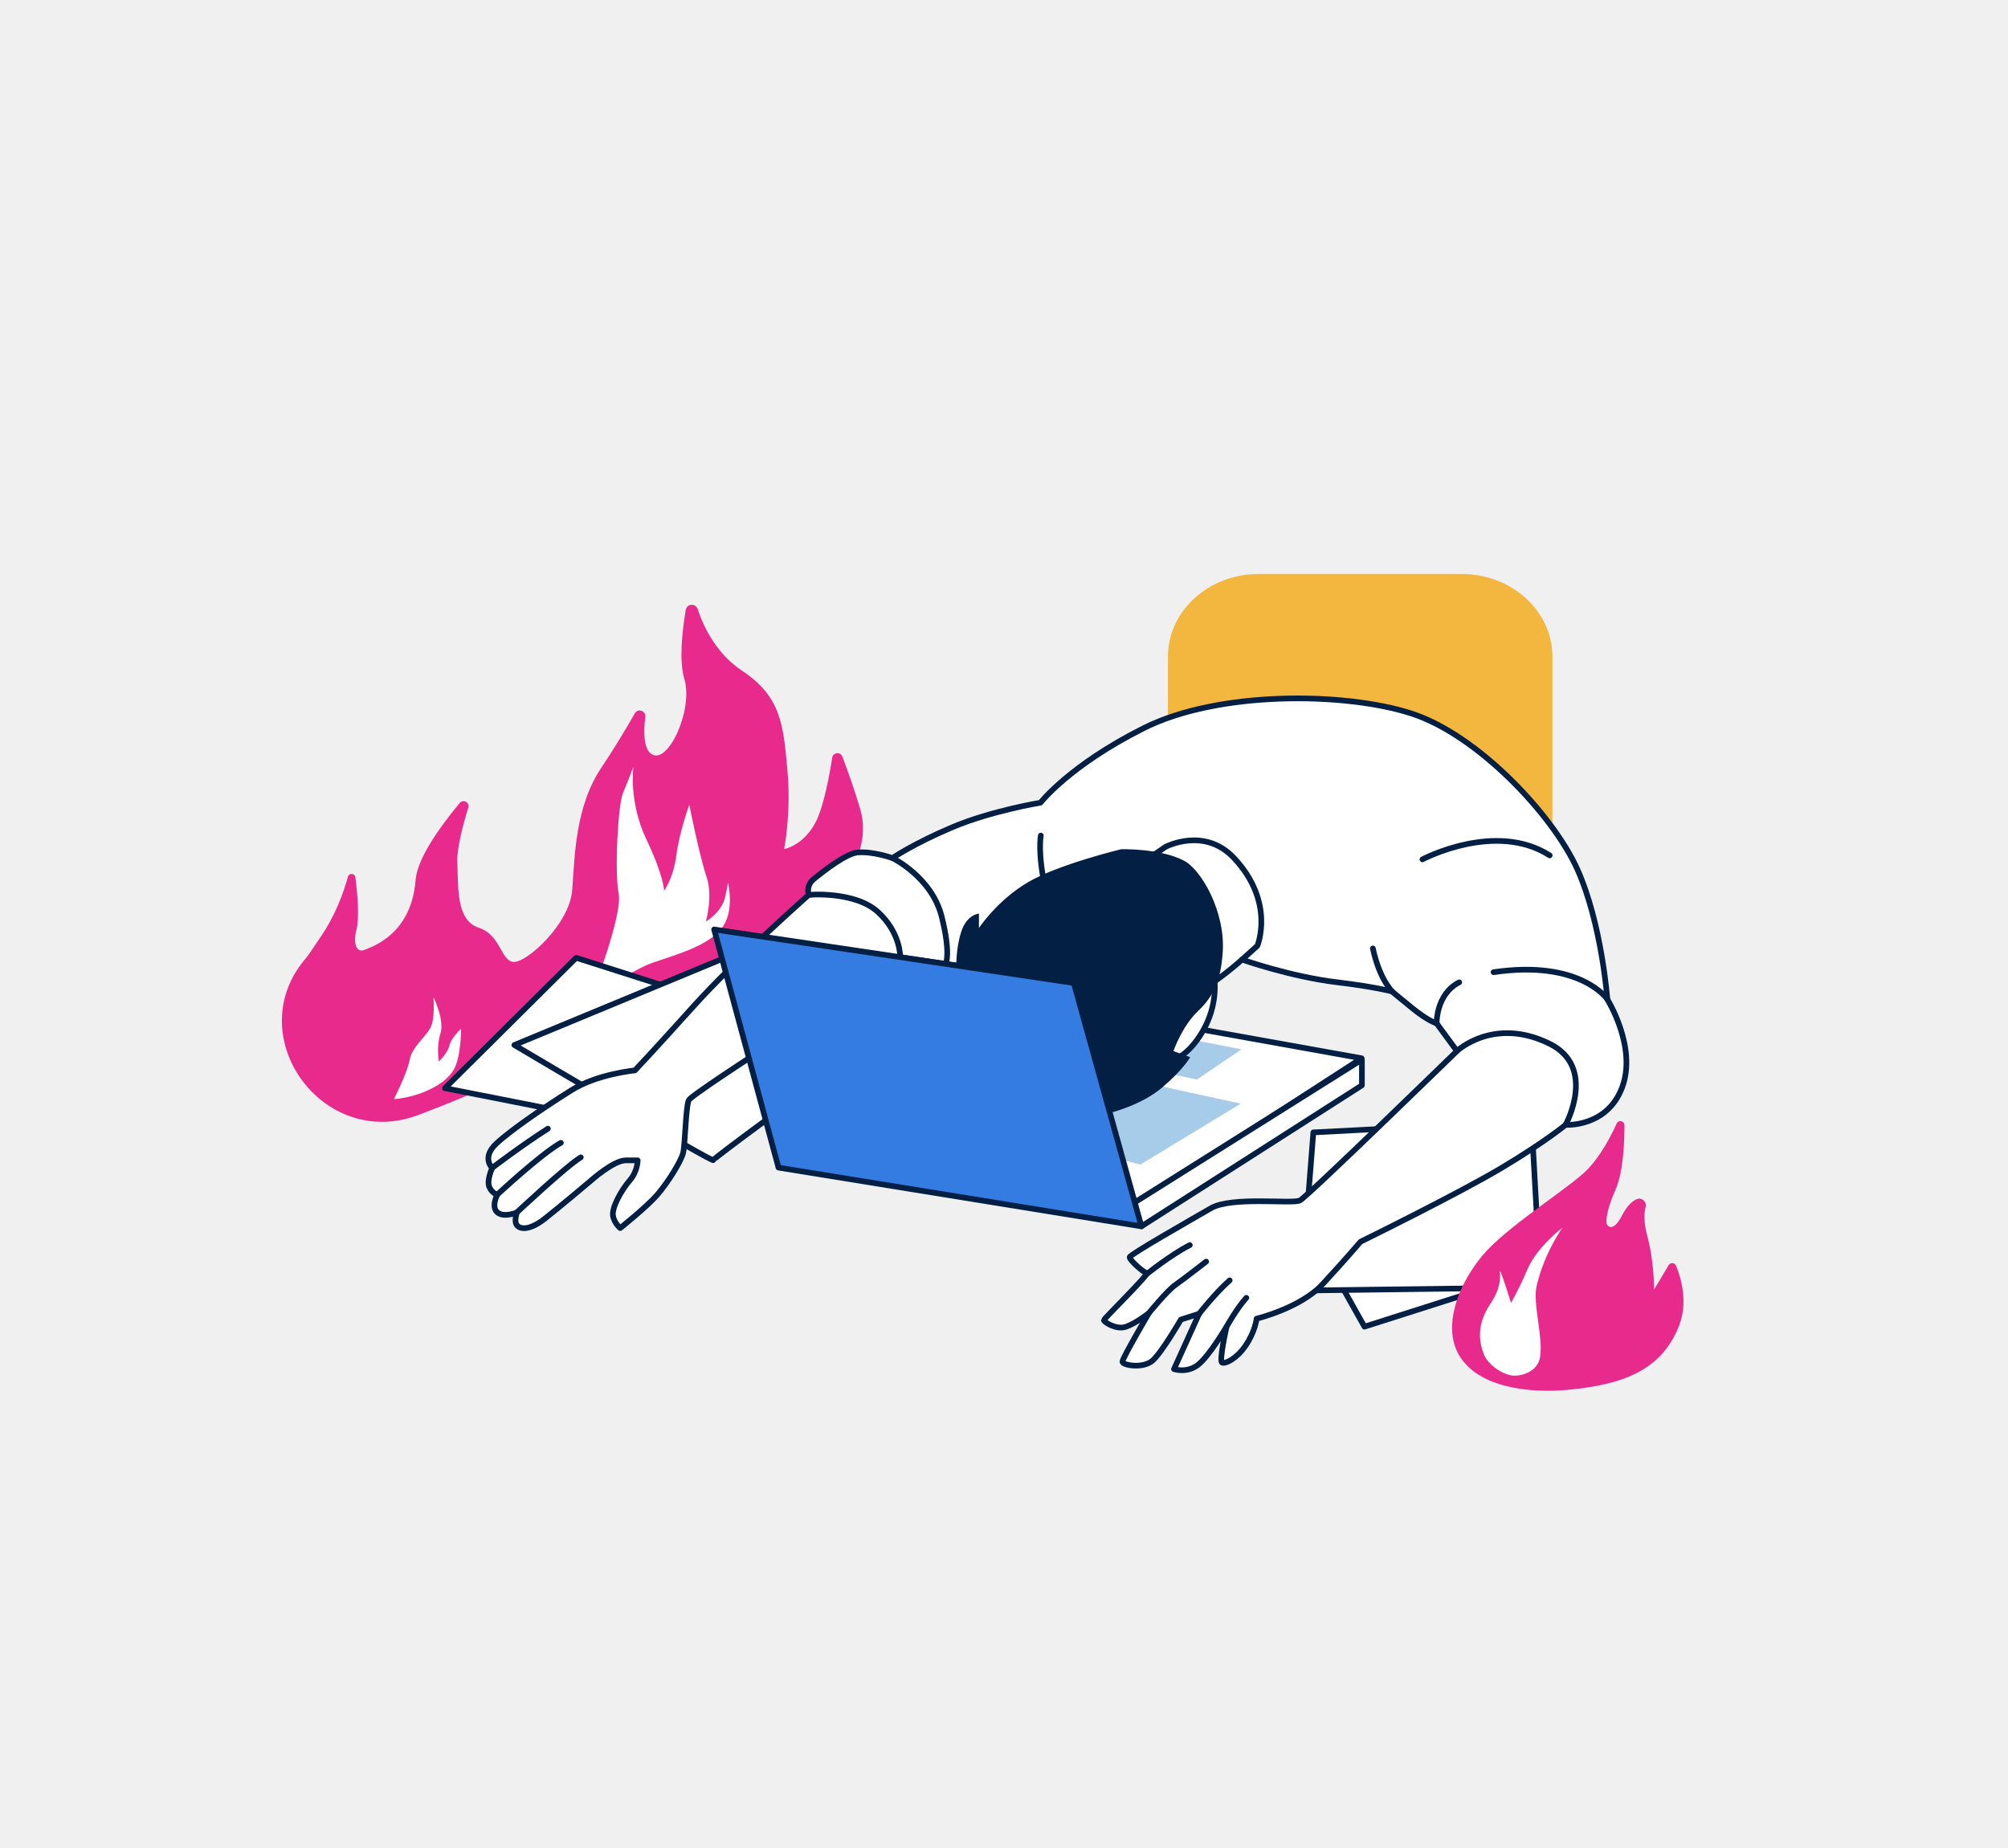
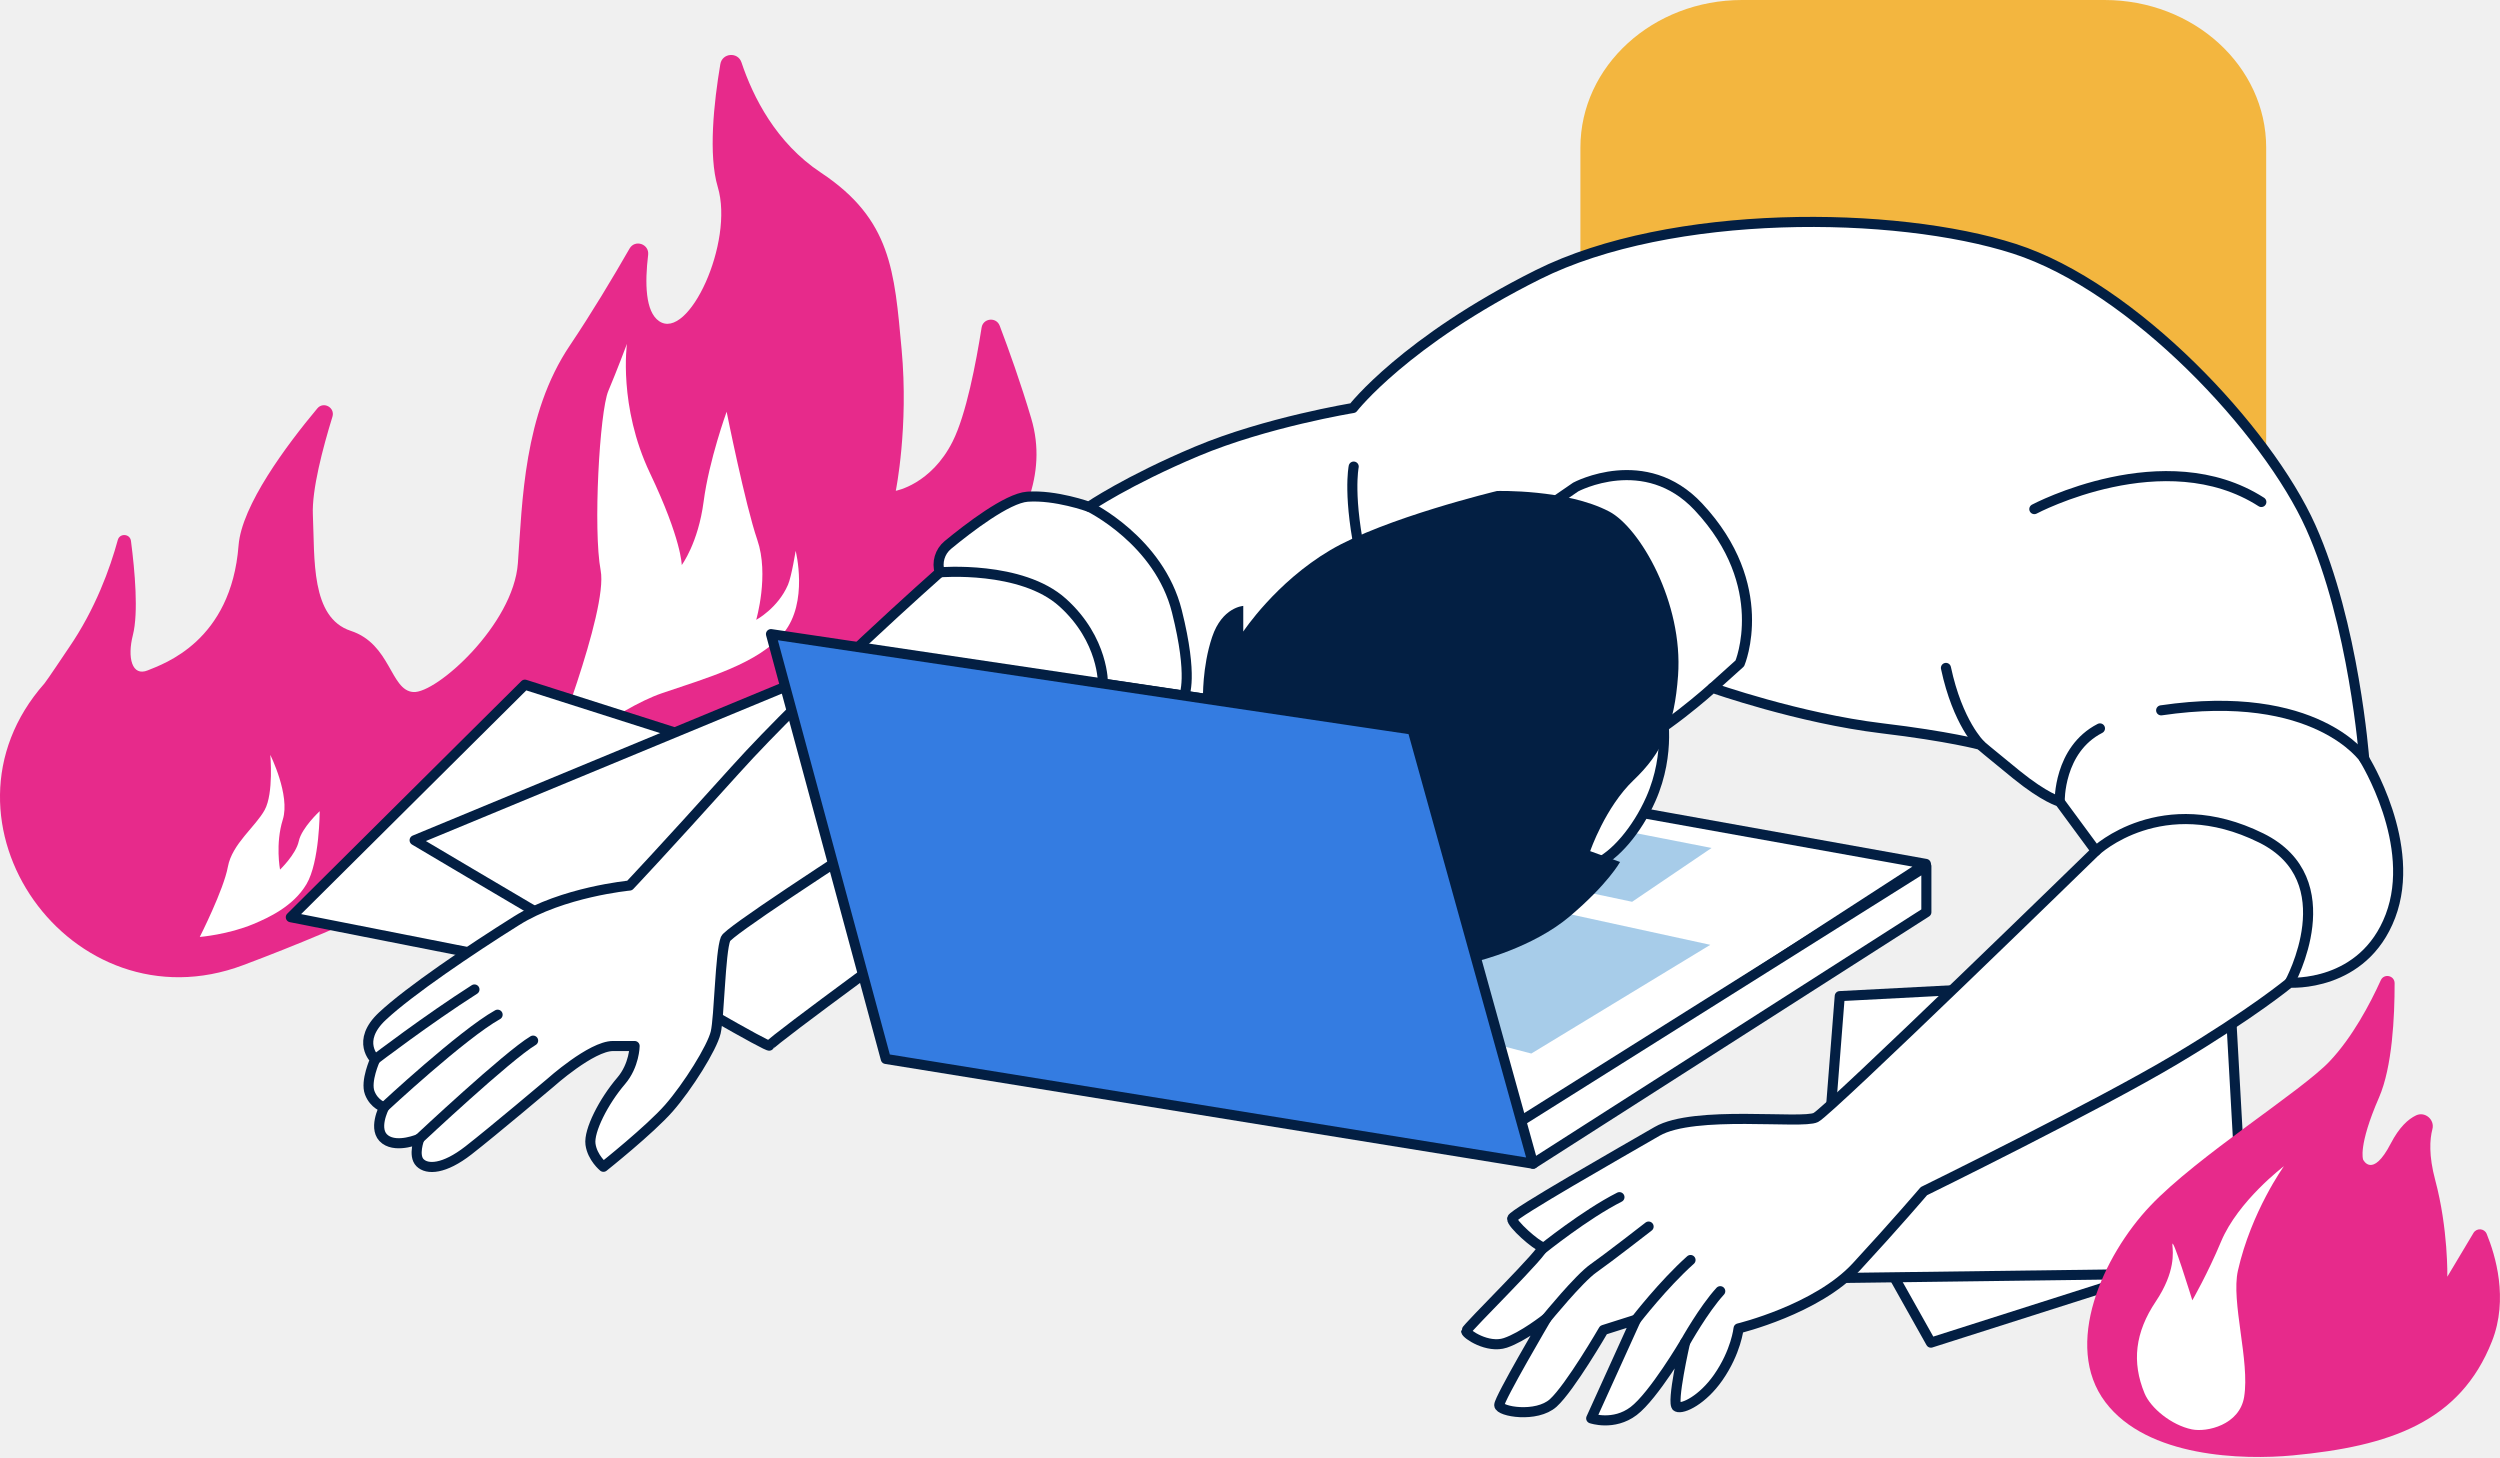
- <svg xmlns="http://www.w3.org/2000/svg" version="1.1" x="0px" y="0px" viewBox="0 0 709.97 653.29" style="enable-background:new 0 0 709.97 653.29;" xml:space="preserve" preserveAspectRatio="none">
+ <svg xmlns="http://www.w3.org/2000/svg" version="1.1" x="0px" y="0px" style="enable-background:new 0 0 709.97 653.29;" xml:space="preserve" preserveAspectRatio="none" viewBox="99.67 202.96 495.57 288.82">
  <style type="text/css">
	.st0{fill:#E72A8B;}
	.st1{fill:#FFFFFF;}
	.st2{fill:#FFFFFF;stroke:#031F43;stroke-width:2;stroke-linecap:round;stroke-linejoin:round;stroke-miterlimit:10;}
	.st3{fill:none;stroke:#031F43;stroke-width:2;stroke-linecap:round;stroke-linejoin:round;stroke-miterlimit:10;}
	.st4{fill:#F3B63F;}
	.st5{fill:#A7CCE9;}
	.st6{fill:#031F43;}
	.st7{fill:#347CE1;stroke:#031F43;stroke-width:2;stroke-linecap:round;stroke-linejoin:round;stroke-miterlimit:10;}
</style>
  <g>
    <g>
      <path class="st0" d="M147.87,394.28c-34.08,12.8-63.5-28.56-39.39-55.84c0.45-0.51,4.44-6.5,4.82-7.05    c5.3-7.71,8.2-15.82,9.72-21.39c0.38-1.4,2.42-1.26,2.61,0.18c0.78,5.98,1.51,14.23,0.38,18.67c-1.14,4.47-0.19,8.29,2.96,6.99    c3.16-1.3,16.52-5.75,17.99-24.76c0.62-7.94,9.5-19.84,15.61-27.16c1.22-1.46,3.56-0.18,3,1.64c-1.91,6.2-4.1,14.48-3.88,19.45    c0.39,8.7-0.46,20.38,7.51,23c7.97,2.62,7.82,11.8,12.39,12.13s19.86-13.35,20.74-25.54c0.89-12.18,1.13-29.52,10.29-43.14    c4.31-6.41,8.56-13.5,11.84-19.22c1.08-1.89,3.95-0.91,3.69,1.25c-0.67,5.55-0.57,11.26,2.17,13.13c5.83,4,14.92-15.64,11.63-26.6    c-1.89-6.32-0.78-16.69,0.51-24.35c0.37-2.22,3.48-2.48,4.19-0.34c2.3,6.87,6.86,15.96,15.73,21.84    c14.01,9.28,14.58,19.58,16.01,35c1.43,15.41-1.15,28.08-1.15,28.08s6.98-1.25,11.26-9.75c2.7-5.35,4.66-15.68,5.75-22.6    c0.3-1.89,2.91-2.16,3.59-0.37c1.77,4.67,4.17,11.34,6.25,18.37c3.39,11.42-2.08,21.17-7.78,29.43s-24.04,27.99-41.64,31.3    s-34.23,8.87-46.27,17.41C191.23,376.25,168.81,386.42,147.87,394.28z" />
      <path class="st1" d="M208.24,354.32c0,0,12.02-30.24,10.5-38.27s-0.22-31.48,1.52-35.6c1.74-4.12,3.69-9.33,3.69-9.33    s-1.74,12.37,4.56,25.62c6.3,13.24,6.3,18.23,6.3,18.23s3.26-4.34,4.34-12.59s4.56-17.8,4.56-17.8s3.69,18.45,6.08,25.4    c2.39,6.95-0.22,15.85-0.22,15.85s4.29-2.29,6.3-6.95c0.71-1.64,1.52-6.73,1.52-6.73s2.6,10.2-2.39,16.28    c-4.99,6.08-15.2,8.9-24.1,11.94C221.99,343.4,208.24,354.32,208.24,354.32z" />
      <path class="st1" d="M149.9,386.13c3-1.26,7.9-3.49,10.52-7.9c2.62-4.41,2.62-14.47,2.62-14.47s-3.58,3.31-4.14,5.93    c-0.55,2.62-3.72,5.65-3.72,5.65s-0.96-5.1,0.55-9.92s-2.48-12.82-2.48-12.82s0.69,7.58-1.1,10.89c-1.79,3.31-6.48,6.75-7.31,11.3    s-5.57,13.9-5.57,13.9S144.9,388.23,149.9,386.13z" />
    </g>
    <polygon class="st2" points="536.79,424.22 556.26,445.58 482.43,469.11 469.99,446.94  " />
    <polygon class="st2" points="464.36,400.42 459.97,456.35 544.78,455.25 541.49,396.39  " />
    <polygon class="st2" points="238.44,349.76 203.72,338.68 157.32,384.78 201.32,393.46  " />
    <path class="st2" d="M262.09,336.29l-80.23,33.23c0,0,70.05,41.61,70.35,40.71c0.3-0.9,34.43-25.74,34.43-25.74L262.09,336.29z" />
    <path class="st2" d="M285.98,316.4c0,0-25.9,22.91-40.6,39.24c-14.7,16.33-20.9,22.86-20.9,22.86s-13.32,1.26-22.42,6.98   c-9.11,5.71-21.22,13.9-26.57,18.9c-5.36,5-1.46,8.6-1.46,8.6s-1.96,4.29-1.07,6.61c0.89,2.32,2.86,2.86,2.86,2.86   s-2.37,4.53,0.22,6.39c2.43,1.76,6.75-0.14,6.75-0.14s-1.28,3.31,0.14,4.74s4.77,1.32,9.59-2.43c4.82-3.75,16.22-13.38,16.22-13.38   s8.15-7.32,12.44-7.32c4.29,0,4.29,0,4.29,0s-0.04,3.84-2.67,6.91c-3.47,4.05-6.44,9.87-6.08,12.55c0.36,2.68,2.57,4.48,2.57,4.48   s9.22-7.34,12.97-11.62s8.56-11.96,9.28-15s0.89-15.89,1.96-18.57c1.07-2.68,78.03-51.25,78.03-51.25s2.32-13.21-3.57-19.28   S285.98,316.4,285.98,316.4z" />
    <path class="st3" d="M174.02,412.97c0,0,10.38-7.93,19.7-13.87" />
    <path class="st3" d="M175.8,422.44c0,0,15.49-14.42,22.51-18.34" />
    <path class="st3" d="M182.77,428.69c0,0,17.58-16.48,22.58-19.45" />
    <path class="st4" d="M412.95,263.41v-31.19c0-16.16,14.35-29.26,32.06-29.26h71.82c17.71,0,32.06,13.1,32.06,29.26v115.54   L412.95,263.41z" />
    <path class="st2" d="M515.14,371.64c0,0-52.84,51.49-55.53,52.84c-2.69,1.35-24.09-1.52-31.46,2.75   c-7.38,4.27-28.53,16.3-28.73,17.28c-0.19,0.97,4.85,5.43,6.02,5.63c1.16,0.19-15.14,16.11-15.14,16.69c0,0.58,4.27,3.49,7.76,2.33   s8.15-4.85,8.15-4.85s-9.35,15.9-9.35,17.18c0,1.29,7.39,2.57,10.71-0.43c3.32-3,9.96-14.46,9.96-14.46l6.43-2.04l-8.87,19.56   c0,0,4.45,1.55,8.41-1.45c3.96-3,10.2-13.6,10.2-13.6s-2.78,12.21-1.61,12.75c1.18,0.54,5.1-1.39,8.17-5.79   c3.57-5.12,4.04-9.74,4.04-9.74s15.53-3.75,23.35-12.21c7.82-8.46,13.39-15,13.39-15s34.53-16.95,49.92-26.14   s22.58-15.19,22.58-15.19s14.59,1,19.98-13.19c5.4-14.19-5.2-31.17-5.2-31.17s-2-26.78-10.59-45.96   c-8.59-19.18-35.17-47.56-58.75-55.16c-23.58-7.59-68.08-8.04-94.46,5.14c-26.38,13.19-36.64,26.43-36.64,26.43   s-17.19,2.8-30.97,8.59c-13.79,5.8-21.38,10.99-21.38,10.99s-6.59-2.4-12.19-2c-4.02,0.29-11.75,6.25-15.79,9.58   c-1.58,1.31-2.21,3.45-1.6,5.41l0,0c0,0,16.19-1.4,24.38,6c8.19,7.39,7.97,16.07,7.97,16.07l61.35,9.12c0,0,35.09,6.52,42.07,3.84   c6.98-2.68,17.43-12.13,17.43-12.13s17.08,6.04,33.58,8.02c13.33,1.59,19.46,3.26,19.46,3.26s1.43,1.25,7.16,5.9   c5.73,4.65,8.59,5.37,8.59,5.37L515.14,371.64z" />
    <polygon class="st2" points="481.43,374.21 419.77,363.14 379.87,386.48 398.42,427.98  " />
    <polygon class="st5" points="403.22,411.8 438.7,390.25 406.83,383.3 385.83,394.85 389.42,408.21  " />
    <polygon class="st5" points="420.01,367.35 438.95,371.05 423.2,381.72 405.25,377.92  " />
    <polygon class="st2" points="403.57,433.64 481.53,383.78 481.53,374.68 399.83,426.03  " />
    <path class="st2" d="M429.09,343.82c0,0,1.91,8.31-2.18,17.54c-2.74,6.2-7.23,11.36-10.84,12.81c0,0-7.9,2.49-5.96-6.79   C412.06,358.09,429.09,343.82,429.09,343.82z" />
    <path class="st6" d="M392.54,393.49c0,0,10.9-2.61,18.31-8.89c7.58-6.42,9.96-10.77,9.96-10.77l-5.92-2.15c0,0,2.97-8.7,8.62-14.09   c5.65-5.39,8.08-10.76,8.8-20.73c1.04-14.46-7.57-29.31-13.65-32.5c-8.53-4.47-22.24-4.07-22.24-4.07s-22.26,5.34-33.08,11.74   c-10.82,6.4-17.22,16.12-17.22,16.12v-5.08c0,0-4.19,0.22-6.18,6.18c-1.99,5.96-1.8,12.2-1.8,12.2l41.53,6.13L392.54,393.49z" />
    <path class="st3" d="M507.96,361.84c0,0-0.26-10.27,7.98-14.49" />
    <path class="st3" d="M492.21,350.57c0,0-4.47-4.29-6.8-15.21" />
    <path class="st3" d="M515.14,371.64c0,0,13.06-12.31,32.76-2.57c16.86,8.34,5.65,28.66,5.65,28.66" />
    <path class="st3" d="M405.36,450.59c0,0,8.56-6.9,15.33-10.32" />
    <path class="st3" d="M406.22,464.3c0,0,6.43-7.9,9.33-9.93c2.9-2.03,10.92-8.27,10.92-8.27" />
    <path class="st3" d="M423.97,464.56c0,0,5.4-7,10.81-11.83" />
    <path class="st3" d="M433.72,469.05c0,0,3.67-6.57,6.95-10.14" />
    <path class="st3" d="M396.07,310.47l15.95-10.97c0,0,13.76-7.38,24.34,3.95c14.66,15.69,8.19,31.01,8.19,31.01l-5.38,4.84" />
    <path class="st3" d="M315.55,303.41c0,0,13.91,6.73,17.41,20.73c3.29,13.14,1.43,16.71,1.43,16.71" />
    <path class="st3" d="M368.01,295.45c0,0-1.25,6.1,1.66,19" />
    <path class="st3" d="M568.35,353.37c0,0-9.5-14.13-40.28-9.6" />
    <path class="st3" d="M502.93,303.88c0,0,25.83-13.72,45-1.41" />
    <polygon class="st7" points="379.67,347.59 403.57,433.64 275.26,412.87 252.5,328.66  " />
    <g>
      <path class="st0" d="M517.01,480.9c-8.49-11.25-0.48-28.99,8.88-38.88s30.02-22.77,35.62-28.72c4.47-4.75,7.94-11.27,10.1-16.03    c0.64-1.4,2.73-0.95,2.74,0.59c0.01,6.65-0.46,16.6-3.09,22.65c-4.22,9.69-3.15,12.32-3.15,12.32s1.81,3.88,5.48-3.2    c1.67-3.22,3.44-4.82,5.01-5.57c1.76-0.84,3.74,0.84,3.24,2.73c-0.53,2.02-0.74,5.24,0.55,10.06c2.6,9.71,2.41,19.19,2.41,19.19    l5.18-8.67c0.62-1.04,2.16-0.94,2.62,0.18c1.72,4.19,4.36,12.89,1.05,21.28c-6.33,16.08-20.31,20.82-39.46,22.63    C544.28,492.39,525.32,491.91,517.01,480.9z" />
      <path class="st1" d="M534.15,486.3c2.99,0.62,9.47-0.88,10.37-6.43c1.16-7.09-2.63-18.87-1.23-25.05    c2.65-11.71,9.12-20.69,9.12-20.69s-9.1,6.87-12.47,14.96c-2.61,6.26-5.69,11.63-5.69,11.63s-4.17-13.54-3.95-10.89    c0.11,1.32,0.64,5.23-3.28,11.1c-4.12,6.14-4.81,12.03-2.23,18.25C525.99,482.06,530.08,485.46,534.15,486.3z" />
    </g>
  </g>
</svg>
